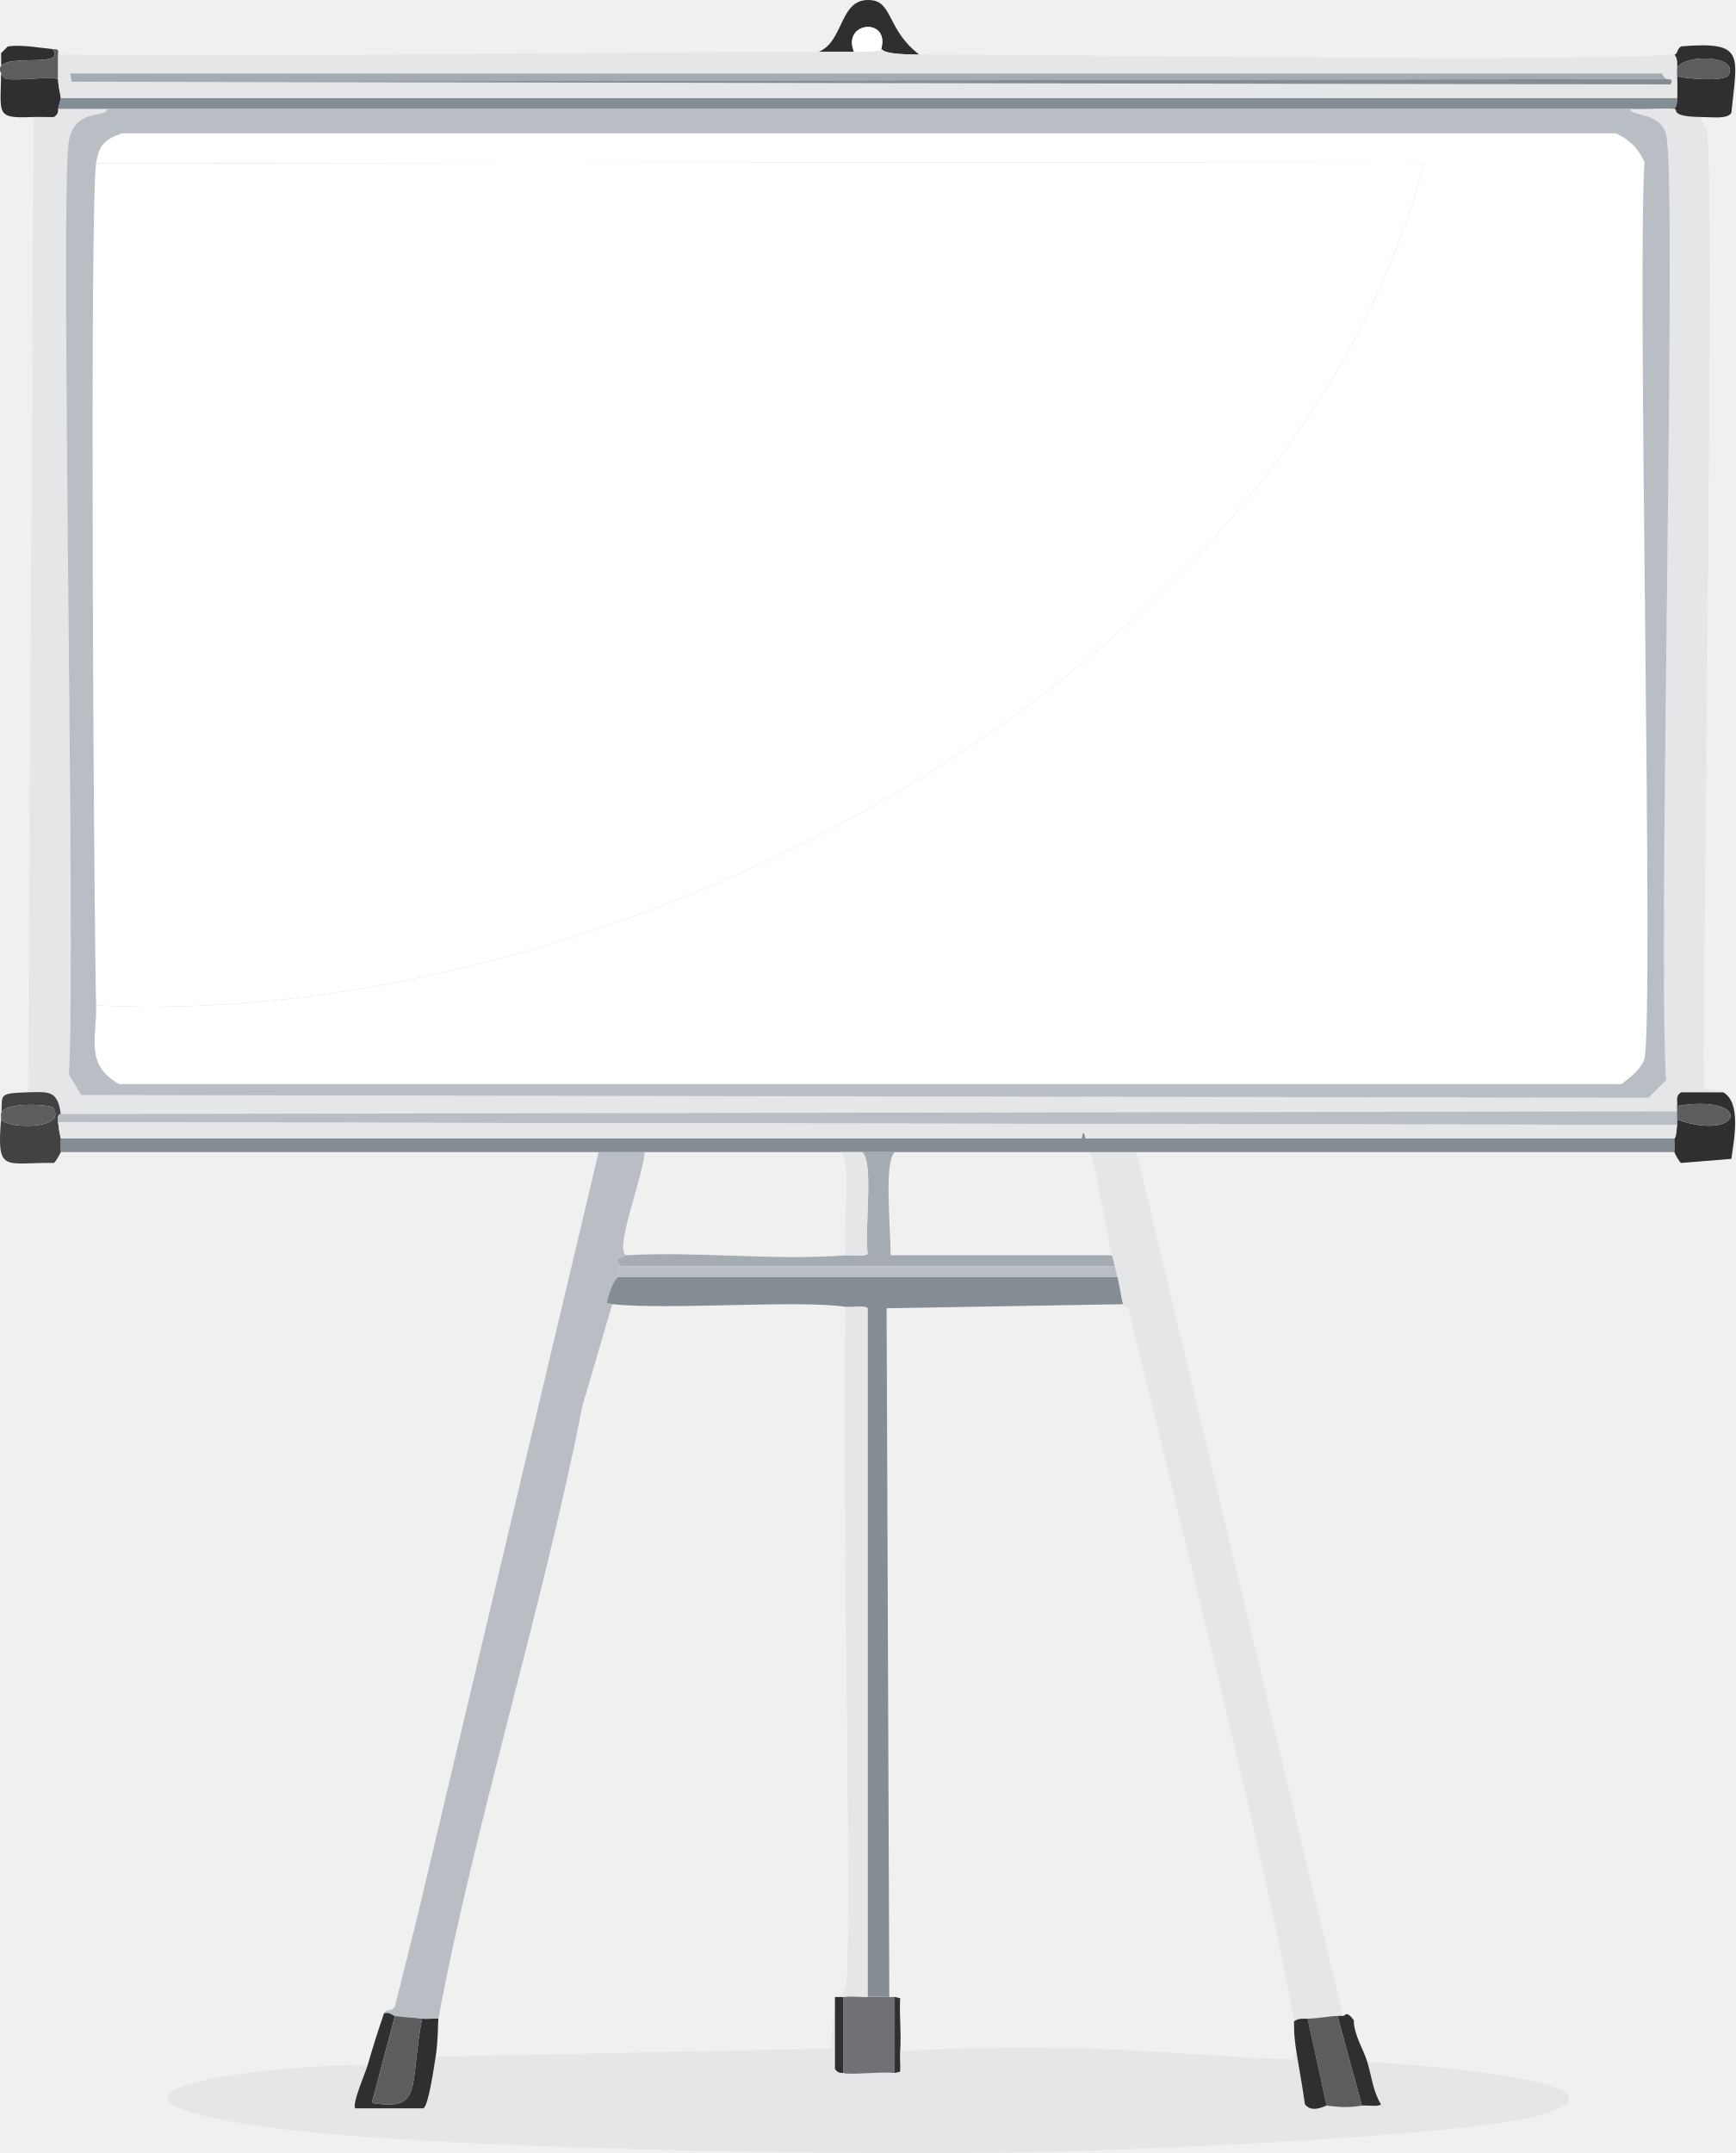
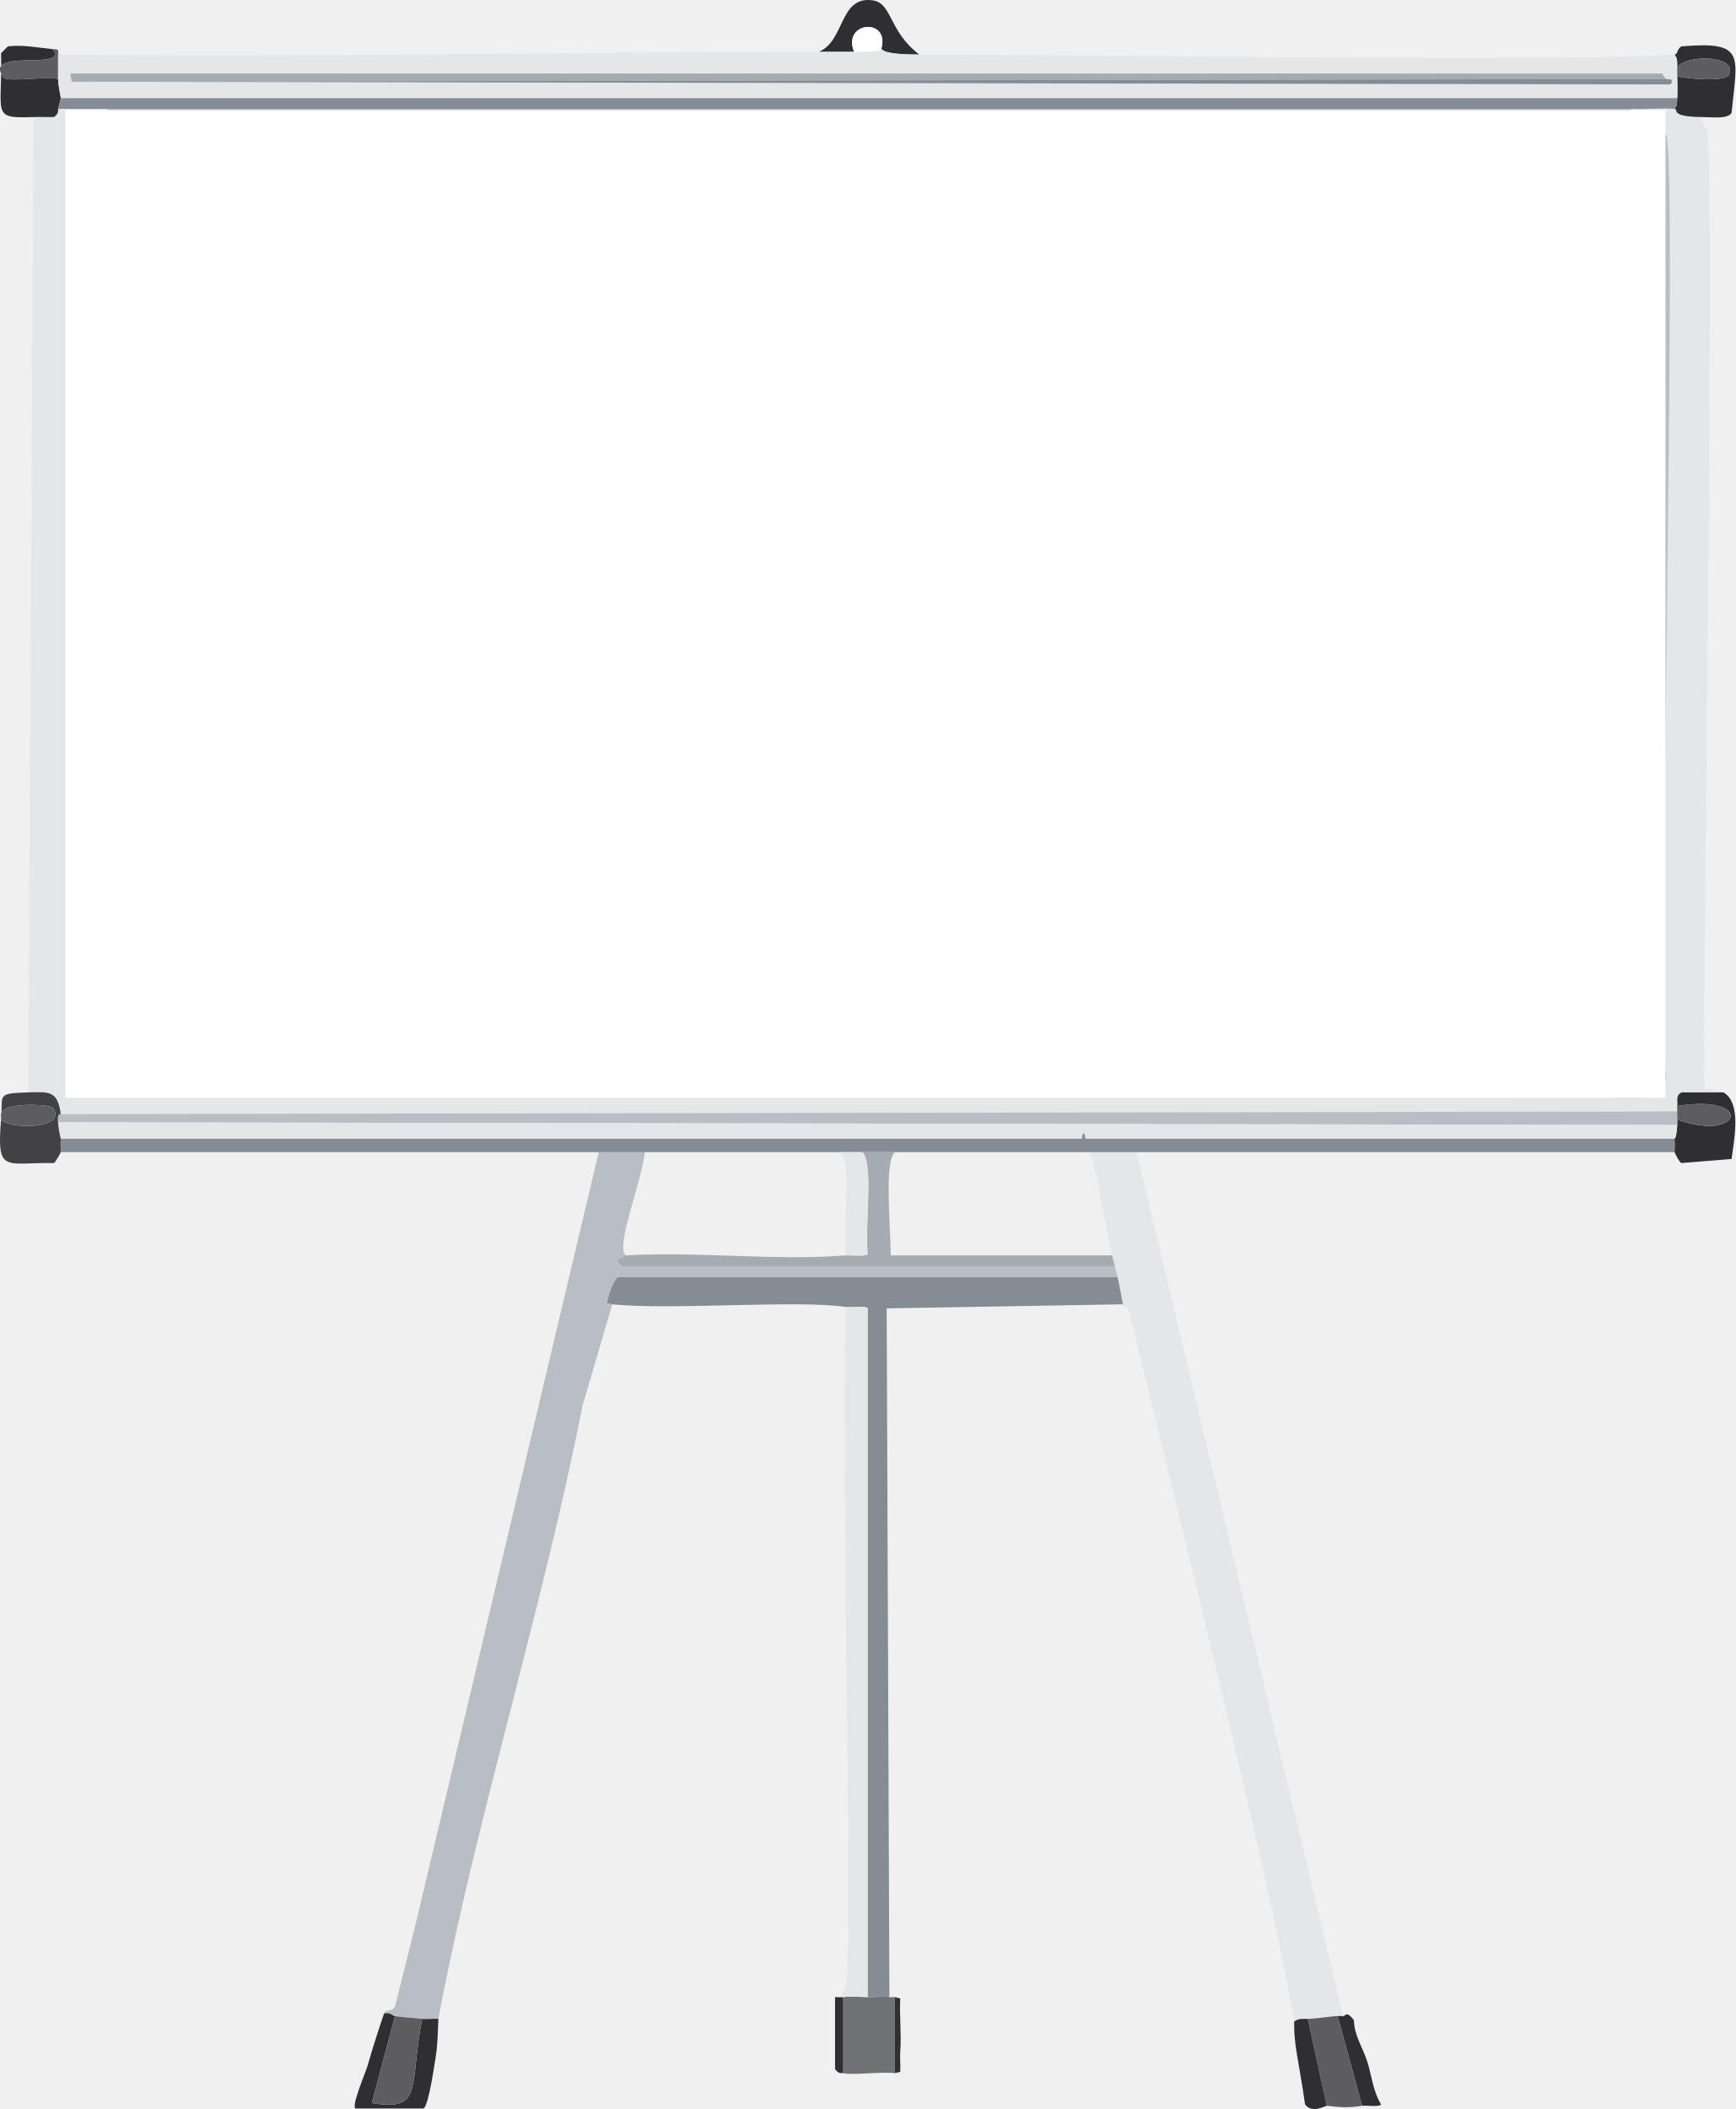
- <svg xmlns="http://www.w3.org/2000/svg" id="Layer_2" viewBox="0 0 823.05 1021.07">
+ <svg xmlns="http://www.w3.org/2000/svg" id="Layer_2" viewBox="0 0 823.05 1000.12">
  <defs>
    <style>
      .cls-1 {
        fill: #424144;
      }

      .cls-2 {
        fill: #848d93;
      }

      .cls-3 {
        fill: #fff;
      }

      .cls-4 {
        fill: #5d5d60;
      }

      .cls-5 {
        fill: #b8bec3;
      }

      .cls-6 {
        fill: #707174;
      }

      .cls-7 {
        fill: #2f2f31;
      }

      .cls-8 {
        fill: #e5e6e8;
      }

      .cls-9 {
        fill: #a4acb1;
      }
    </style>
  </defs>
  <g id="Layer_1-2" data-name="Layer_1">
    <g id="Generative_Object">
-       <path class="cls-8" d="M399.9,983.13c4.01,1.06,17.67-.77,24.48,0l2.58-.64c.16-3.2-.23-6.49,0-9.66,29.68-1.86,59.79-1.93,89.54-1.29,25.91.56,87.32,5.59,96.63,5.15.97-.05.12-2.85,1.93-2.58,1.28,7.93,2.78,15.86,3.87,23.83,3.29,4.49,9.79.59,10.31.64,7.04.77,9.6,1.07,16.75,0,2.03-.3,8.01.77,9.02-.64-3.78-6.11-4.43-13.32-6.44-19.97,28.08,1.14,129.2,9.97,84.39,24.48-33,10.69-191.98,17.06-235.77,18.04-85.99,1.92-301.37-.62-378.78-12.88-91.42-14.49-.32-28.1,56.04-28.34-.98,3.45-7.92,19.4-5.8,20.61h32.21c2.46-1.31,5.14-20.56,5.8-24.48l187.46-3.87,1.93-24.48v34.14c1.72,2.48,3.02,1.71,3.87,1.93Z" />
      <path class="cls-8" d="M50.74,51.64c.75,4.54-14.86-.96-18.04,14.82-4.38,21.72,3.35,382.71,0,443.2l5.8,9.66,743.39,1.29,8.37-8.37c-4.16-58.17,5.41-426.6,0-448.36-2.74-11.02-17.7-8.63-16.75-12.24,6.77.35,13.95-.48,20.61,0,2.13.15-2.7,3.71,12.88,3.87-.39,2.39,2.49,5.29,2.58,5.8,3.98,22.39-2.11,392.53-1.29,454.8.96,1.46,4.77-.46,9.02,1.93h-19.97c-2.97,1.81-1.46,4.15-1.93,6.44-.16.78.1,1.76,0,2.58l-766.58,1.29c-1.57-11.09-5.26-10.6-15.46-10.31L15.96,55.5c3.2-.12,6.45.09,9.66,0,2.58-1.74,1.77-3.57,1.93-3.87h23.19Z" />
      <path class="cls-8" d="M539.04,546.37l97.92,409.7c-.84-.08-1.73.02-2.58,0-2.79-.07-7.61,1.02-14.17,1.29-2.51.1-4.19-.42-6.44,1.29-11.94-70.01-58.61-255.45-78.59-338.2-.26-1.09-2.07.19-2.58-1.93-.97-4.04-1.52-8.51-2.58-12.88-.42-1.72-.89-3.49-1.29-5.15-.42-1.72-.89-3.49-1.29-5.15-3.06-12.64-6.73-38.14-10.31-48.31-.35-1.01-1.73-.64-2.58-.64,8.09,0,16.33,0,24.48,0Z" />
      <path class="cls-5" d="M305.84,546.37c-1.72,14.78-14.2,44.99-9.02,48.96l-3.87,1.93c-.99.99,1.73,2.45,1.29,3.22-2.79,4.82-.44,2.27-1.29,5.15-.19.64-2.65,1.45-5.15,12.24l2.58.64-14.17,48.31c-18.23,93.59-51.19,198.68-68.28,290.53-2.52-.21-5.23.3-7.73,0-4.24-.51-8.85-.7-12.88-1.29-1.15-.17-2.05-1.94-5.15-1.29.77-2.24,3.37-.34,5.15-3.22l10.31-41.23,86.32-363.97c7.28,0,14.62,0,21.9,0Z" />
      <path class="cls-2" d="M794.14,539.93c.35,4.89-.11,6.14,0,6.44-85.01-.02-170.09.02-255.1,0-8.15,0-16.39,0-24.48,0-30.04,0-60.15,0-90.19,0-5.13,0-10.34,0-15.46,0-3.44,0-6.91,0-10.31,0-30.9,0-61.86,0-92.76,0-7.28,0-14.62,0-21.9,0-85.01.03-170.09-.03-255.1,0,.1-.31-.29-2.93,0-6.44,161.24,0,322.53,0,483.79,0,.96,0,.33-2.58,1.29-2.58,1.02.38.32,2.58,1.29,2.58,92.97,0,185.98,0,278.93,0Z" />
      <path class="cls-7" d="M187.31,956.08l-10.95,41.23c24.67,4.03,17.57-7.46,23.83-39.94,2.5.3,5.21-.21,7.73,0-.17.89-.13,11.09-1.29,18.04-.65,3.92-3.33,23.17-5.8,24.48h-32.21c-2.12-1.22,4.82-17.16,5.8-20.61,2.37-8.31,4.93-16.32,7.73-24.48,3.1-.65,4,1.12,5.15,1.29Z" />
      <path class="cls-7" d="M807.02,55.5c-15.58-.16-10.75-3.71-12.88-3.87,1.43-1.95,1.17-2.98,1.29-5.15.19-3.37.06-6.92,0-10.31,4.14,1.14,22.72,2.83,24.48-.64,4.97-9.83-22.02-9.68-24.48-3.22-.1-2.51.41-4.18-1.29-6.44,1.71-.12.91-2.35,3.22-3.87,30.63-2.57,26.56,4.07,23.83,31.57-2.05,2.96-8.49,1.99-14.17,1.93Z" />
      <path class="cls-1" d="M13.38,518.03c10.2-.29,13.89-.79,15.46,10.31.03.2-1.79-.8-1.29,3.87.6,5.63,1.32,7.34,1.29,7.73-.29,3.51.1,6.14,0,6.44-.09.29-2.05,4.1-3.22,5.15-23.47-.36-27.21,5.19-25.12-20.61,3.69,4.7,32.08,4.76,24.48-5.8-.82-1.14-26.23-3.27-24.48,4.51,1.16-10.3-2.69-11.15,12.88-11.6Z" />
      <path class="cls-7" d="M817.33,518.03c8.68,4.89,5.11,22.24,3.87,31.57l-23.83,1.93c-.83-.29-2.92-4.32-3.22-5.15-.11-.3.35-1.55,0-6.44-.02-.33.76.88,1.29-6.44.06-.84-.07-1.74,0-2.58,30.55,11,36.9-12.29,0-6.44.47-2.29-1.04-4.64,1.93-6.44h19.97Z" />
      <path class="cls-7" d="M24.98,23.29c8.17,10.78-33.7-1.07-23.19,13.53,1.62,2.25,19.98-.75,25.77.64.03,3.32,1.35,8.57,1.29,9.02-.09.65-1.16,4.92-1.29,5.15-.17.3.65,2.12-1.93,3.87-3.22.09-6.47-.12-9.66,0-20.67.81-14.67-1.36-15.46-30.28l3.22-3.22c7.23-.89,14.19.63,21.26,1.29Z" />
      <path class="cls-7" d="M435.97,25.87c-18.45,0-17.09-2.58-18.04-2.58,4.4-15.18-18.73-13.2-12.88,1.29-5.57,0-11.18,0-16.75,0,12.38-5.06,9.68-26.22,25.12-24.48,9.96,1.12,7.47,14.17,22.55,25.77Z" />
      <path class="cls-7" d="M648.55,977.98c2.01,6.65,2.66,13.86,6.44,19.97-1.01,1.41-6.99.34-9.02.64l-11.6-42.52c.85.02,1.74-.08,2.58,0,1.3.13,1.31-2.97,5.15,1.93.06,7.25,4.46,13.42,6.44,19.97Z" />
      <path class="cls-4" d="M27.55,25.87c.02,3.85-.03,7.75,0,11.6-5.79-1.39-24.15,1.6-25.77-.64-10.51-14.6,31.36-2.74,23.19-13.53,2.18.2,2.93-.38,2.58,2.58Z" />
      <path class="cls-4" d="M.5,530.91c.03-.43-.05-.87,0-1.29-1.75-7.78,23.66-5.65,24.48-4.51,7.6,10.56-20.79,10.5-24.48,5.8Z" />
      <path class="cls-6" d="M411.49,947.06c3.37.13,7.78-.45,10.31,0,.81.14,1.74-.07,2.58,0v36.07c-6.81-.77-20.47,1.06-24.48,0v-36.07c2.65-.43,8.32-.13,11.6,0Z" />
      <path class="cls-4" d="M634.38,956.08l11.6,42.52c-7.15,1.07-9.71.77-16.75,0l-9.02-41.23c6.56-.27,11.38-1.36,14.17-1.29Z" />
      <path class="cls-7" d="M620.21,957.37l9.02,41.23c-.51-.06-7.01,3.85-10.31-.64-1.08-7.98-2.58-15.91-3.87-23.83-1.75-10.83-1.16-14.7-1.29-15.46,2.26-1.7,3.93-1.18,6.44-1.29Z" />
      <path class="cls-7" d="M398.61,947.06c.4-.1.87.07,1.29,0v36.07c-.84-.22-2.15.55-3.87-1.93v-34.14c.82-.09,1.87.18,2.58,0Z" />
      <path class="cls-7" d="M426.95,972.83c-.23,3.17.16,6.46,0,9.66l-2.58.64v-36.07l2.58.64c-.45,8.31.61,16.85,0,25.12Z" />
      <path class="cls-2" d="M795.43,46.48c-.12,2.18.14,3.2-1.29,5.15-6.67-.48-13.84.35-20.61,0H27.55c.13-.23,1.2-4.51,1.29-5.15h766.58Z" />
      <path class="cls-5" d="M795.43,527.05c-.15,1.25.11,2.6,0,3.87-.07.84.06,1.73,0,2.58l-767.87-1.29c-.5-4.66,1.32-3.66,1.29-3.87l766.58-1.29Z" />
      <path class="cls-4" d="M795.43,530.91c.11-1.26-.15-2.61,0-3.87.1-.82-.16-1.8,0-2.58,36.9-5.85,30.55,17.44,0,6.44Z" />
      <g>
        <path class="cls-8" d="M435.97,25.87c77.77-.04,305.29,3.79,358.17,0,1.7,2.26,1.19,3.93,1.29,6.44.05,1.28-.02,2.59,0,3.87.06,3.38.19,6.94,0,10.31H28.84c.06-.45-1.26-5.7-1.29-9.02-.03-3.85.02-7.75,0-11.6,120.21,1.44,240.59-1.35,360.75-1.29,5.57,0,11.18,0,16.75,0,15.55,0,12.17-1.29,12.88-1.29.95,0-.41,2.59,18.04,2.58Z" />
        <path class="cls-9" d="M790.27,37.46l-756.28,1.29-.64-3.87c251.68-.05,503.29-.02,754.99,0,.6,1.39.84,1.61,1.93,2.58Z" />
        <path class="cls-2" d="M34,38.75l756.28-1.29c.27.24,4.22-.58,1.93,2.58l-758.21-1.29Z" />
      </g>
      <path class="cls-4" d="M795.43,36.18c-.02-1.28.05-2.59,0-3.87,2.46-6.46,29.45-6.61,24.48,3.22-1.76,3.48-20.34,1.79-24.48.64Z" />
      <path class="cls-3" d="M417.93,23.29c-.71,0,2.67,1.29-12.88,1.29-5.85-14.49,17.29-16.47,12.88-1.29Z" />
      <path class="cls-2" d="M530.02,605.64c1.06,4.37,1.6,8.85,2.58,12.88l-112.09,1.93,1.29,326.6c-2.53-.45-6.94.13-10.31,0v-326.6c-1.03-1.46-8.12-.29-10.31-.64-21.9-3.51-83.02,1.59-110.8-1.29l-2.58-.64c2.5-10.79,4.97-11.6,5.15-12.24h237.06Z" />
      <path class="cls-9" d="M424.37,546.37c-5.07,4.94-2.08,33.38-1.93,48.96h105c.4,1.66.87,3.44,1.29,5.15h-234.48c.44-.77-2.28-2.23-1.29-3.22l3.87-1.93c34.43-2,70.17,2.67,104.36,0,2.11-.16,9.37.68,10.31-.64-1.33-16.14,2.93-43.27-2.58-48.31,5.12,0,10.33,0,15.46,0Z" />
      <path class="cls-5" d="M528.73,600.49c.4,1.66.87,3.44,1.29,5.15h-237.06c.85-2.88-1.5-.33,1.29-5.15h234.48Z" />
      <path class="cls-4" d="M200.2,957.37c-6.27,32.48.84,43.97-23.83,39.94l10.95-41.23c4.03.59,8.65.77,12.88,1.29Z" />
      <path class="cls-8" d="M795.43,533.49c-.52,7.33-1.31,6.11-1.29,6.44-92.96,0-185.96,0-278.93,0-.97,0-.27-2.2-1.29-2.58-.96,0-.33,2.58-1.29,2.58-161.26,0-322.54,0-483.79,0,.03-.39-.69-2.1-1.29-7.73l767.87,1.29Z" />
      <path class="cls-8" d="M408.91,546.37c5.51,5.04,1.25,32.17,2.58,48.31-.94,1.32-8.2.48-10.31.64-1.34-16.31,2.94-43.61-2.58-48.96,3.39,0,6.87,0,10.31,0Z" />
      <path class="cls-8" d="M411.49,947.06c-3.28-.13-8.94-.43-11.6,0-.42.07-.89-.1-1.29,0,.35-1.56,2.53-4.25,2.58-4.51,3.51-19.49-2.67-271.33,0-322.74,2.19.35,9.28-.81,10.31.64v326.6Z" />
-       <g>
-         <path class="cls-5" d="M773.52,51.64c-.95,3.61,14.01,1.22,16.75,12.24,5.41,21.75-4.16,390.18,0,448.36l-8.37,8.37-743.39-1.29-5.8-9.66c3.35-60.49-4.38-421.48,0-443.2,3.18-15.77,18.78-10.27,18.04-14.82h722.78Z" />
-         <path class="cls-3" d="M45.59,476.8c-1.17-46.08-3.1-379.67,0-399.4l630.02-.64c-64.67,247.48-385.56,412.44-630.02,400.04Z" />
-         <path class="cls-3" d="M45.59,476.8c244.45,12.4,565.34-152.56,630.02-400.04l-630.02.64c1.37-8.68,4.05-11.24,12.24-14.17h708.61c6.68,3.24,10.25,6.75,13.53,13.53-3.5,56.89,4.56,404.4,0,425.16-1.07,4.86-7.19,9.38-10.95,12.24H56.54c-16.46-9.24-10.55-21.66-10.95-37.36Z" />
-       </g>
+       <path class="cls-5" d="M773.52,51.64c-.95,3.61,14.01,1.22,16.75,12.24,5.41,21.75-4.16,390.18,0,448.36l-8.37,8.37-743.39-1.29-5.8-9.66c3.35-60.49-4.38-421.48,0-443.2,3.18-15.77,18.78-10.27,18.04-14.82h722.78Z" />
    </g>
+     <rect class="cls-3" x="30.97" y="52.23" width="758.9" height="468.38" />
  </g>
</svg>
